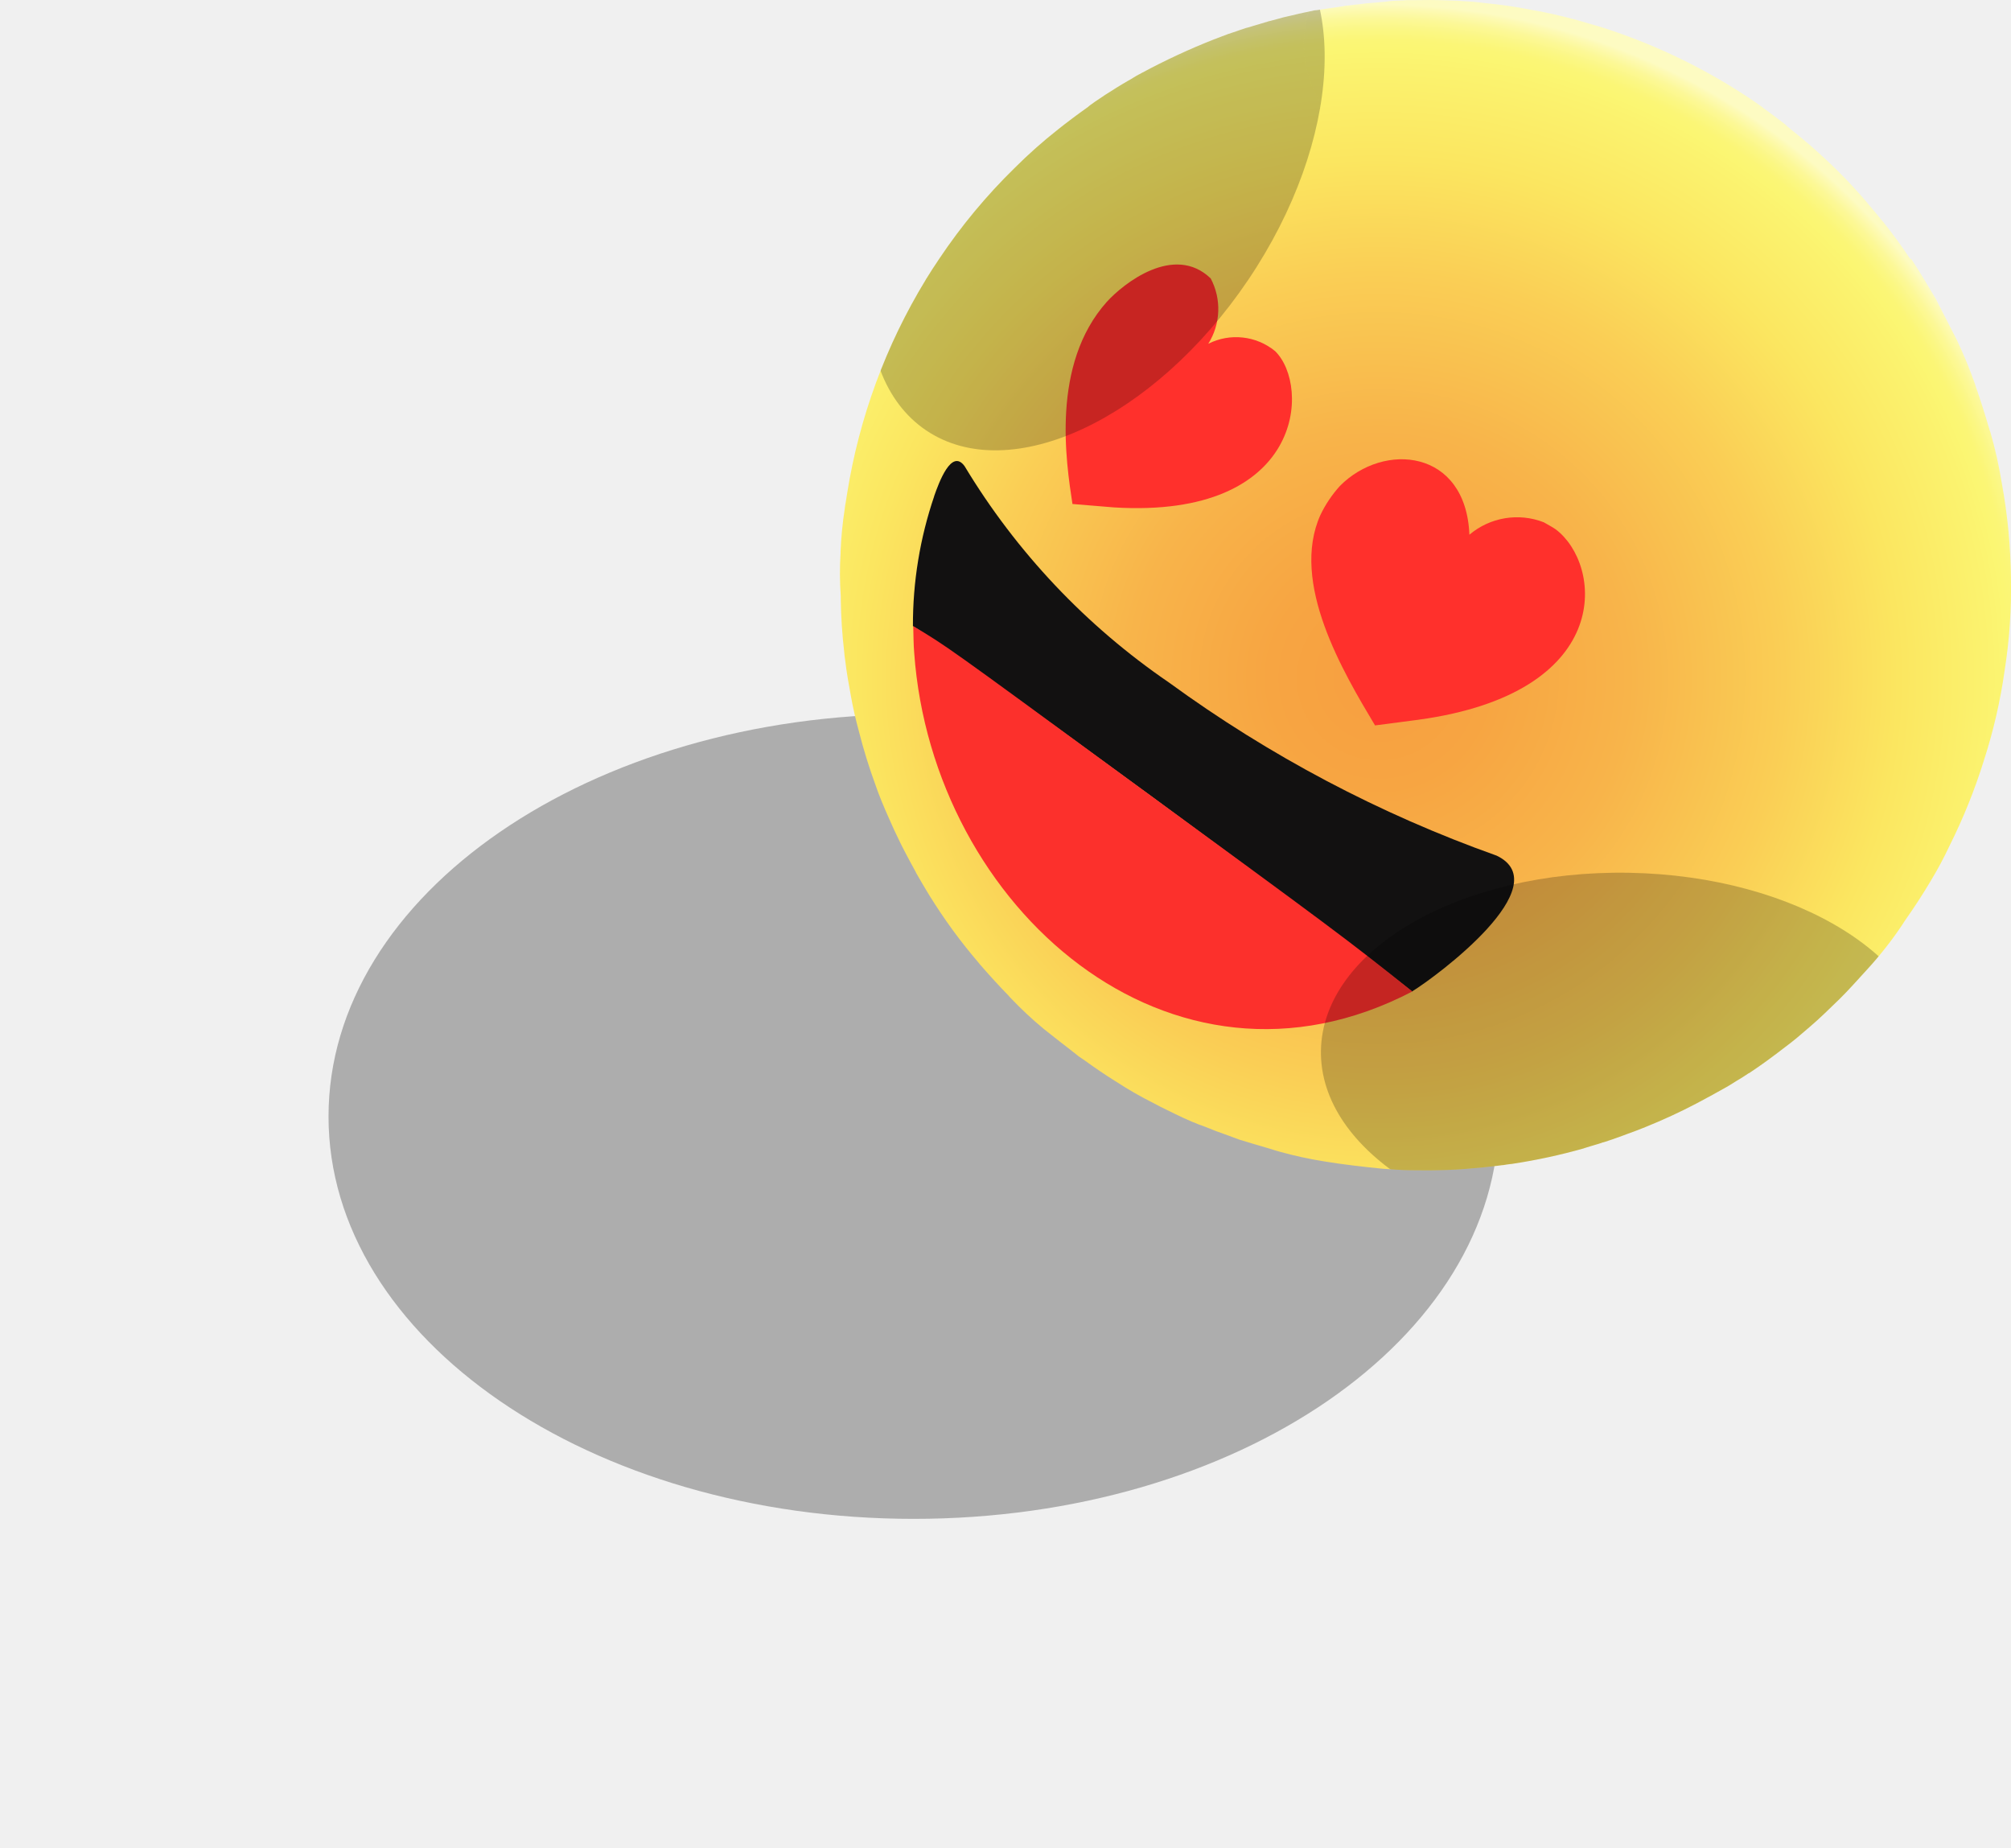
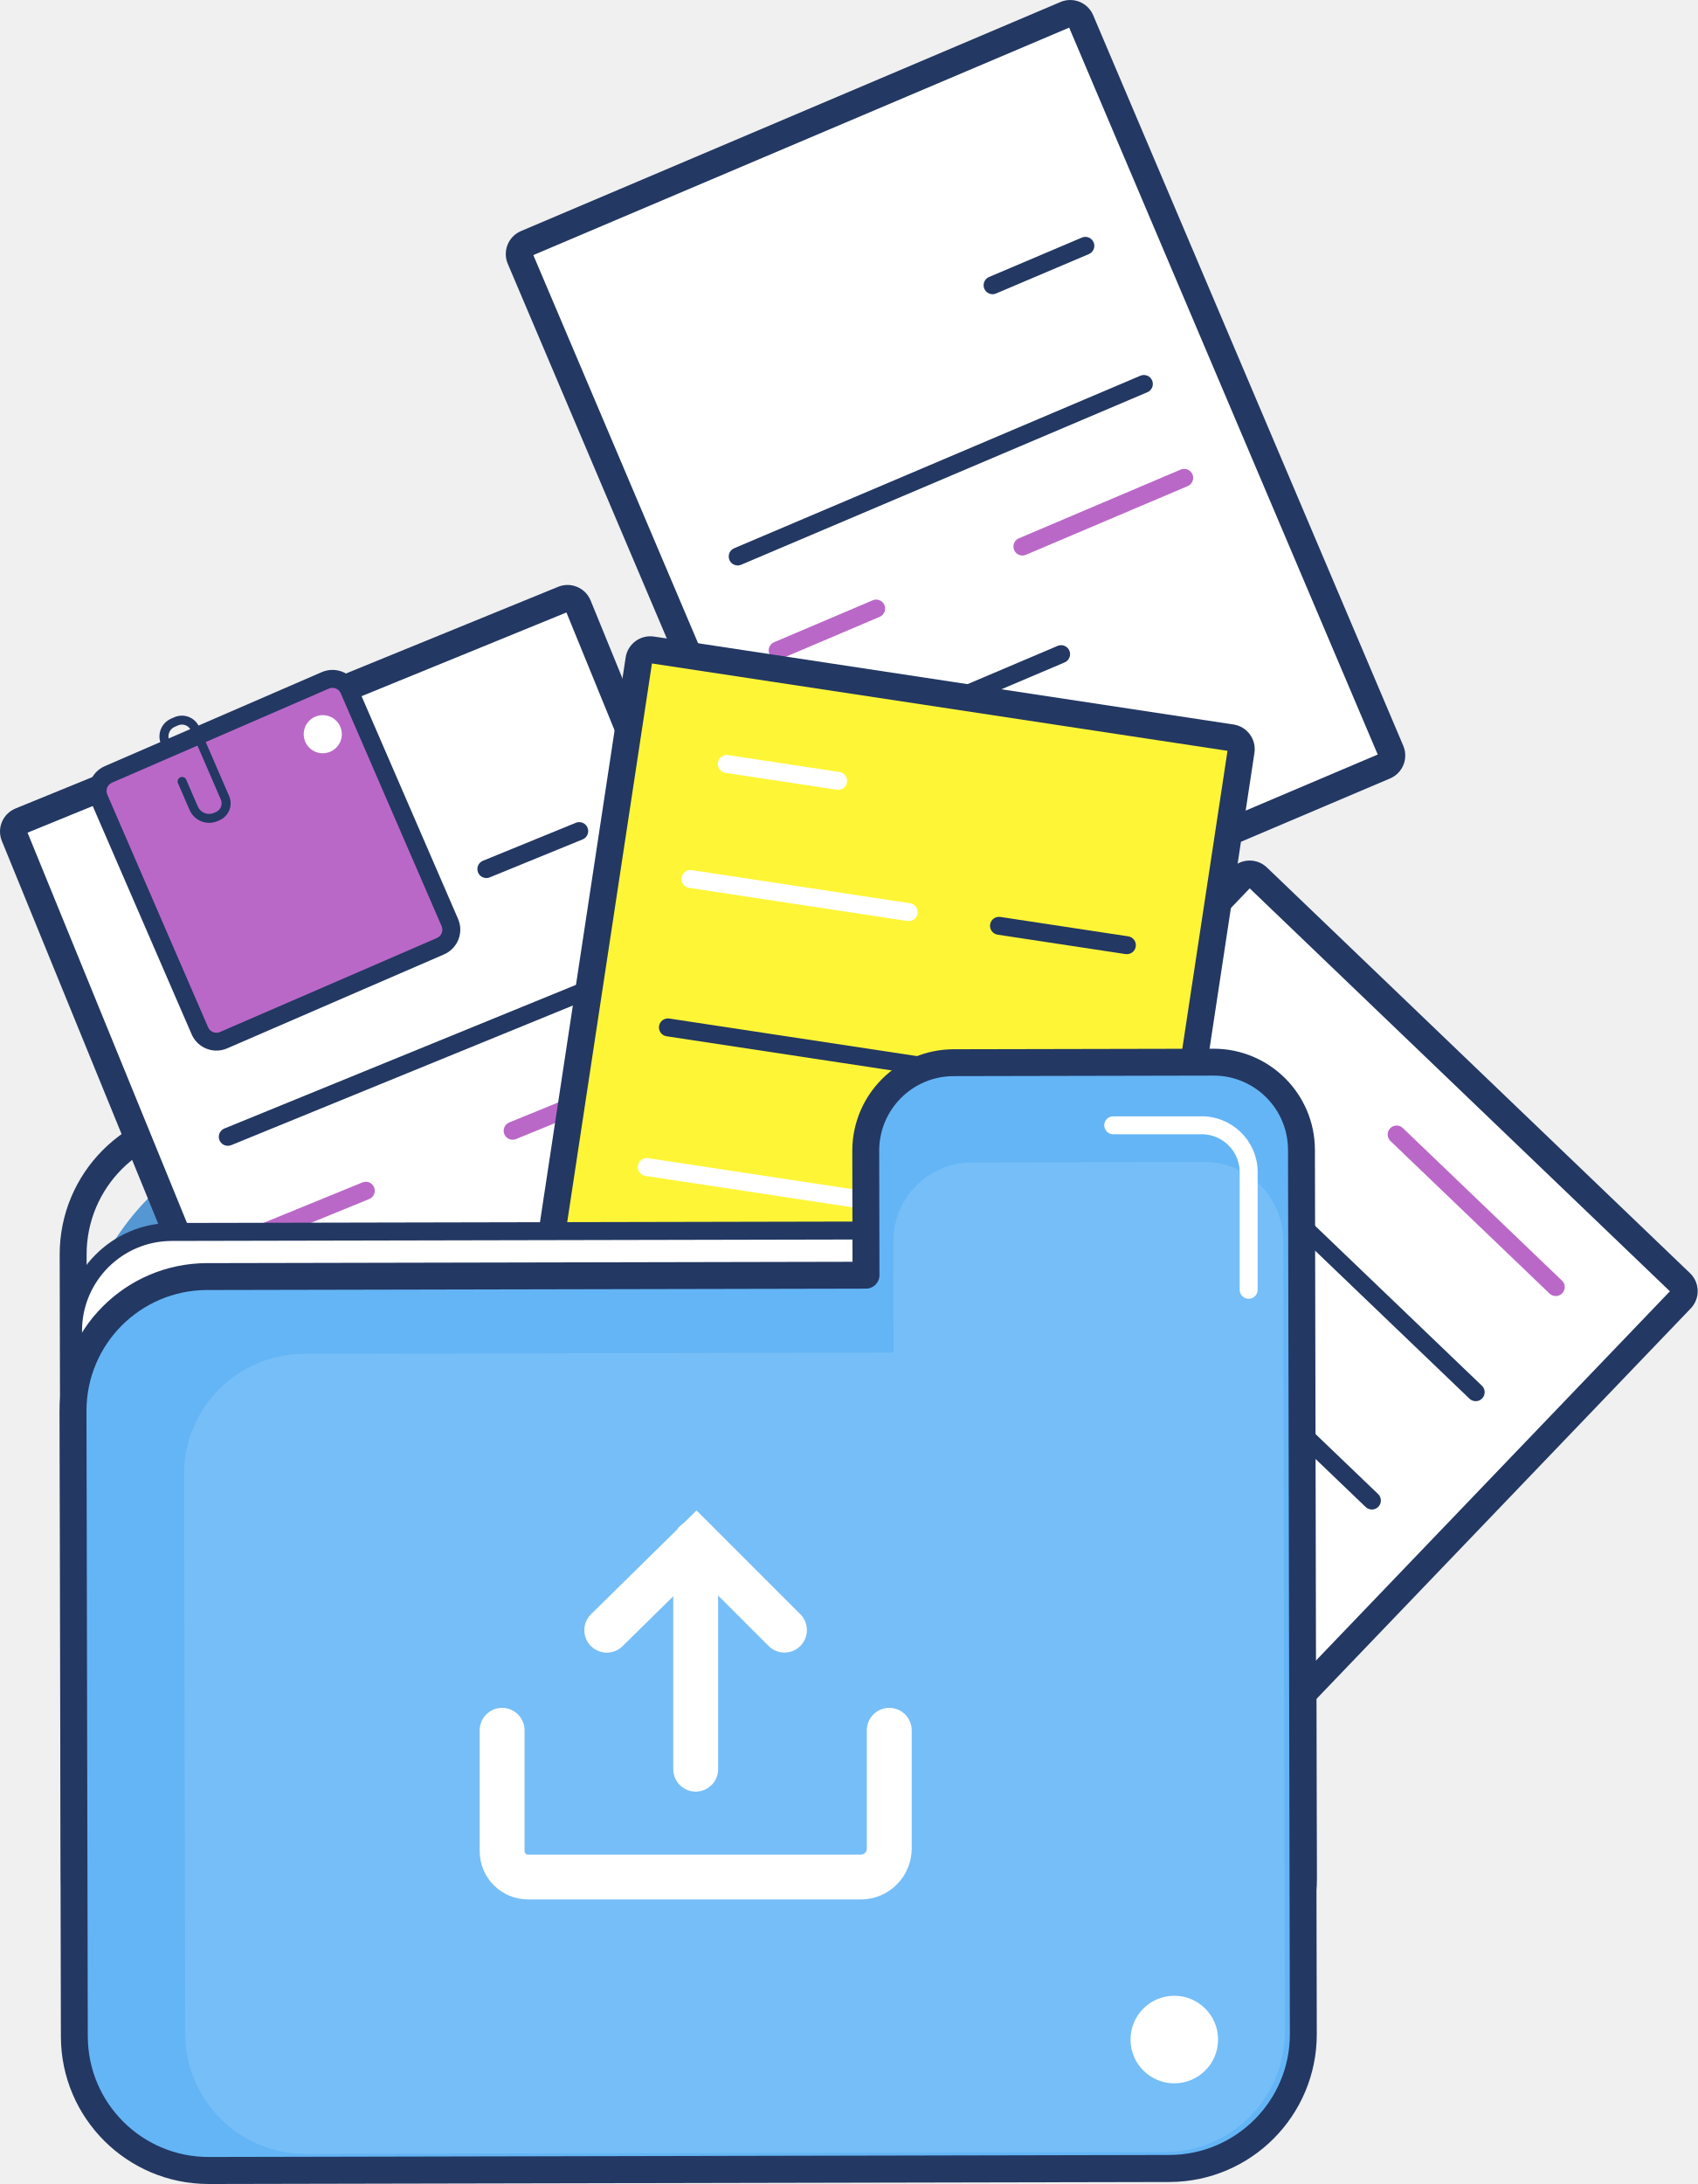
- <svg xmlns="http://www.w3.org/2000/svg" xmlns:xlink="http://www.w3.org/1999/xlink" width="82.478" height="75.758" viewBox="0 0 82.478 75.758">
-   <defs>
-     <radialGradient id="radial-gradient" cx="0.471" cy="0.58" r="0.575" gradientTransform="matrix(-0.999, -0.004, -0.004, 1, 0.933, 0.001)" gradientUnits="objectBoundingBox">
-       <stop offset="0" stop-color="#f79f40" />
-       <stop offset="0.163" stop-color="#f7a542" />
-       <stop offset="0.371" stop-color="#f8b44a" />
-       <stop offset="0.601" stop-color="#face55" />
-       <stop offset="0.771" stop-color="#fbe660" />
-       <stop offset="0.91" stop-color="#fbf36f" />
-       <stop offset="0.932" stop-color="#fbf672" />
-       <stop offset="0.947" stop-color="#fbf676" />
-       <stop offset="0.962" stop-color="#fbf783" />
-       <stop offset="0.978" stop-color="#fcf897" />
-       <stop offset="0.994" stop-color="#fdfab4" />
-       <stop offset="1" stop-color="#fdfbc2" />
-     </radialGradient>
-     <clipPath id="clip-path">
-       <path id="Trazado_116496" data-name="Trazado 116496" d="M52.65,29.84v-.06c0-.11-.03-.77-.15-1.75-.01-.09-.02-.17-.03-.26-.02-.12-.04-.25-.06-.38a23.894,23.894,0,0,0-3.15-8.77c0-.01-.01-.01-.01-.02-.17-.29-.35-.57-.54-.85h0a23.353,23.353,0,0,0-3.06-3.74,20.449,20.449,0,0,0-1.77-1.6c-.39-.32-.78-.62-1.19-.91a.265.265,0,0,1-.06-.05l-.05-.04-.21-.15c-.26-.18-.55-.37-.86-.57h0c-.01-.01-.02-.01-.03-.02-.15-.09-.3-.19-.47-.28-.07-.04-.15-.09-.22-.13s-.12-.07-.19-.11a1.092,1.092,0,0,0-.15-.08,25.413,25.413,0,0,0-2.93-1.4c-.26-.11-.47-.18-.58-.23l-.18-.07-.18-.07c-.01,0-.02-.01-.03-.01l-.04-.01-.3-.1-.04-.01c-.01,0-.03-.01-.04-.01l-.2-.07a2.759,2.759,0,0,0-.27-.08l-.23-.07c-.04-.01-.09-.03-.13-.04-.01,0-.03-.01-.04-.01s-.03-.01-.05-.01a.636.636,0,0,1-.07-.02l-.26-.07-.22-.06c-.07-.02-.14-.03-.21-.05h-.01l-.13-.03-.25-.06-.18-.04a2.049,2.049,0,0,0-.24-.05c-.01,0-.03-.01-.04-.01-.06-.01-.12-.03-.18-.04l-.11-.02-.13-.03h-.02l-.04-.01c-.02,0-.05-.01-.07-.01a1.766,1.766,0,0,1-.2-.04.6.6,0,0,0-.12-.02h0a2.068,2.068,0,0,1-.22-.04l-.19-.03c-.03-.01-.07-.01-.11-.02a.985.985,0,0,0-.17-.02,1,1,0,0,0-.16-.02l-.27-.03-.25-.03c-.03,0-.05-.01-.08-.01h-.02a1.641,1.641,0,0,0-.23-.02l-.34-.03c-.08-.01-.16-.01-.23-.02-.09-.01-.17-.01-.26-.02s-.18-.01-.27-.02A.97.97,0,0,1,29.76,7h-.37c-.48-.01-.96-.01-1.45,0-.11,0-.21,0-.31.01s-.22.01-.32.02c-.07,0-.13.01-.19.01-.16.01-.31.02-.46.04-.05,0-.11.01-.16.01-.22.02-.43.04-.64.07-.1.01-.2.02-.3.04h-.01c-.02,0-.04.01-.06.01q-.24.03-.45.06c-.11.02-.23.04-.34.05-.26.04-.47.08-.61.11-.7.14-1.38.3-2.06.5-.41.11-.77.22-1.21.38a24.021,24.021,0,0,0-5.31,2.61h0c-.17.11-.33.22-.49.33a.265.265,0,0,0-.06.05c-.28.2-.56.4-.84.61a.423.423,0,0,1-.07.05l-.02.02-.02.02c-.01.01-.02.02-.03.02s-.02.01-.03.02c-.08.06-.15.12-.23.18-.15.12-.3.24-.44.36-.08.07-.16.13-.24.2-.16.14-.32.27-.46.4l-.02.02-.02.02c-.03.03-.07.06-.1.09-.75.69-1.21,1.19-1.24,1.22-.23.25-.46.51-.69.77-.16.19-.33.38-.5.59-.01.01-.02.03-.04.04l-.03.03c-.34.42-.69.89-1.08,1.46l-.01.01-.01.01c-.01.01-.01.02-.02.02-.18.26-.36.55-.54.86-.16.26-.32.52-.46.75l-.46.88c-.15.29-.29.56-.42.82a16.758,16.758,0,0,0-.76,1.82h0v.01c-.22.6-.42,1.23-.6,1.84l-.01.02a.037.037,0,0,1-.01.03,17.968,17.968,0,0,0-.5,2.13,23.506,23.506,0,0,0-.17,7.66,22.794,22.794,0,0,0,.82,3.68,23.944,23.944,0,0,0,1.38,3.51,15.311,15.311,0,0,0,.75,1.42c.32.56.68,1.11,1.06,1.66.04.07.09.13.13.2a16,16,0,0,0,1.39,1.8c.34.37.78.88,1.14,1.24s.83.82,1.22,1.15h0c.42.37.6.53.99.83q.72.585,1.47,1.08h.01c.16.11.32.22.49.32.19.12.38.24.55.34.09.05.22.13.36.21a.573.573,0,0,1,.07.04c.15.09.33.18.52.29.04.02.09.05.13.07a22.789,22.789,0,0,0,2.12,1c.18.07.42.17.7.28l.24.09.42.15.3.1.11.03c.01,0,.01,0,.02.01l.16.05a2.759,2.759,0,0,0,.27.08l.26.08c.01,0,.02,0,.02.01a22.1,22.1,0,0,0,2.96.66l.09.01c.08.01.17.03.27.04h.03l.23.03.53.06c.24.03.56.05.79.07s.49.03.74.04h.02c.13.01.25.01.37.01.33.01.77,0,1.1.01s.79-.03,1.13-.05c.72-.06,1.68-.17,2.39-.28a18.747,18.747,0,0,0,1.84-.38c.14-.04.28-.08.43-.12.43-.12.87-.25,1.24-.36l.43-.16c.35-.12.69-.25,1.03-.38l.17-.06c.4-.15.89-.38,1.32-.59.19-.09.37-.18.55-.28a15.71,15.71,0,0,0,1.56-.88c.02-.01.03-.02.05-.03.41-.26.82-.52,1.22-.81.09-.06.18-.12.26-.17l.44-.34c.12-.09.23-.18.35-.27l.66-.52a14.289,14.289,0,0,0,1.37-1.26l.03-.03.07-.07c.35-.35.74-.77,1.2-1.29a.138.138,0,0,0,.03-.04h0a20.958,20.958,0,0,0,2.02-2.71c.01-.01.01-.02.02-.03.19-.3.38-.61.57-.95v-.01h0c.08-.14.16-.29.24-.44.11-.2.22-.41.31-.59l.09-.18c.16-.32.31-.65.47-.99.21-.47.41-.94.56-1.36h0c.26-.7.5-1.44.71-2.23.13-.48.25-.96.33-1.41.1-.48.18-.98.25-1.5.02-.12.03-.23.05-.34.08-.69.14-1.41.16-2.14v-.13C52.68,31.04,52.68,30.45,52.65,29.84Z" transform="translate(-4.654 -6.992)" />
-     </clipPath>
-     <linearGradient id="linear-gradient" x1="-0.166" y1="-323.933" x2="-1.166" y2="-323.933" gradientUnits="objectBoundingBox">
-       <stop offset="0" stop-color="#19b79c" />
-       <stop offset="0.405" stop-color="#1dbb9e" />
-       <stop offset="0.825" stop-color="#2ac8a3" />
-       <stop offset="0.997" stop-color="#31cfa6" />
-     </linearGradient>
-     <linearGradient id="linear-gradient-2" x1="-2.106" y1="-363.238" x2="-3.08" y2="-363.238" xlink:href="#linear-gradient" />
-     <clipPath id="clip-path-2">
-       <path id="Trazado_116504" data-name="Trazado 116504" d="M4.652,29.65v-.06a15.757,15.757,0,0,1,.17-1.74,2.335,2.335,0,0,1,.04-.26c.02-.12.04-.25.06-.38a24.088,24.088,0,0,1,3.22-8.75c0-.01.01-.01.01-.02.18-.29.36-.57.55-.85h0a23.39,23.39,0,0,1,3.09-3.72,20.134,20.134,0,0,1,1.78-1.58q.585-.465,1.2-.9a.265.265,0,0,0,.06-.05l.05-.04.21-.15c.26-.18.55-.37.86-.56h0c.01-.01.02-.01.03-.02.15-.09.31-.19.47-.28a2.53,2.53,0,0,0,.22-.13c.06-.04.12-.07.19-.11.05-.03.1-.05.15-.08a27.308,27.308,0,0,1,2.95-1.37c.26-.1.47-.18.58-.22l.18-.06.18-.06c.01,0,.02-.01.03-.01l.05-.02.3-.1.04-.01c.01,0,.03-.01.04-.01l.2-.06c.08-.02.19-.06.27-.08l.23-.07a.647.647,0,0,0,.13-.04c.01,0,.03-.01.04-.01s.03-.01.05-.01a.637.637,0,0,0,.07-.02l.26-.07.22-.06c.07-.02.14-.03.21-.05h.01l.13-.03c.08-.02.18-.04.25-.06l.18-.04c.08-.02.16-.03.24-.05.01,0,.03-.01.04-.01a1.163,1.163,0,0,0,.18-.04l.11-.01.13-.02h.02l.04-.01c.02,0,.05-.01.07-.01l.2-.03c.04-.01.09-.01.13-.02h0l.22-.03.19-.03a.516.516,0,0,0,.11-.02.985.985,0,0,1,.17-.02c.06-.01.11-.01.16-.02l.27-.03.25-.03c.03,0,.05-.01.08-.01h.02c.07-.01.15-.01.23-.02l.34-.03c.08-.01.16-.01.23-.02a1.569,1.569,0,0,1,.24-.03,2.437,2.437,0,0,1,.27-.01.86.86,0,0,1,.16-.01l.15-.01h.24c.49-.01.97-.01,1.45.01.11,0,.21.01.31.01s.22.01.32.02c.07,0,.13.01.19.01.16.01.31.02.46.04.05.01.11.01.16.02.22.02.43.05.64.07.1.01.2.03.3.04h.01c.02,0,.04.01.06.01.16.02.31.05.45.07l.34.06c.26.05.47.09.6.11.69.14,1.38.31,2.06.52.41.11.76.23,1.21.39a24.178,24.178,0,0,1,5.28,2.65h0c.16.11.33.22.49.34a.265.265,0,0,1,.06.05c.28.2.56.41.83.62a.424.424,0,0,0,.07.05l.02.02.02.02.03.03c.01.01.02.01.02.02.08.06.15.12.22.18.15.12.3.24.44.36.08.07.16.14.24.2.16.14.31.28.46.41l.02.02.02.02c.03.03.07.06.1.09.75.69,1.2,1.2,1.23,1.23.23.25.46.51.68.78.16.19.32.38.49.59.01.01.02.03.04.04l.02.03c.33.42.69.89,1.07,1.47l.04.01.01.01c.01.01.01.02.02.02.17.26.36.56.54.86.16.26.31.53.45.75l.45.88c.15.29.29.56.42.82a18.431,18.431,0,0,1,.75,1.83h0v.01c.21.6.41,1.23.59,1.85l.01.02a.037.037,0,0,0,.01.03,17.59,17.59,0,0,1,.48,2.14,22.71,22.71,0,0,1,.37,3.87,21.465,21.465,0,0,1-.26,3.8,21.96,21.96,0,0,1-.85,3.68,23.286,23.286,0,0,1-1.41,3.5,15.244,15.244,0,0,1-.76,1.42c-.33.56-.69,1.11-1.07,1.65-.04.07-.09.13-.13.2a15.2,15.2,0,0,1-1.41,1.79c-.34.37-.79.88-1.15,1.23s-.84.82-1.22,1.14h0c-.43.37-.6.52-1,.82-.49.38-.98.74-1.48,1.07H41.9c-.16.11-.32.21-.49.31-.19.12-.38.24-.55.33-.09.05-.22.12-.36.2a.574.574,0,0,0-.07.04c-.15.08-.33.18-.52.28-.04.02-.09.05-.13.07a23.108,23.108,0,0,1-2.12.98c-.18.07-.42.17-.71.27l-.24.09-.42.15-.3.1-.11.03c-.01,0-.01,0-.02.01l-.16.05c-.08.02-.19.06-.27.08l-.26.08c-.01,0-.02,0-.02.01a23.962,23.962,0,0,1-2.96.64l-.09.01c-.08.01-.17.02-.27.04H31.8l-.23.03-.53.06c-.24.02-.56.05-.79.07s-.49.03-.74.04h-.02c-.13,0-.25.01-.37.01-.33.01-.77,0-1.1,0s-.79-.04-1.13-.06c-.72-.07-1.68-.18-2.39-.3a16.281,16.281,0,0,1-1.84-.4c-.14-.04-.28-.08-.43-.13-.43-.12-.87-.26-1.24-.37l-.43-.16c-.35-.12-.69-.25-1.03-.39l-.17-.06c-.4-.15-.88-.38-1.32-.6-.19-.09-.37-.18-.55-.28a15.612,15.612,0,0,1-1.55-.89.219.219,0,0,0-.05-.03c-.41-.26-.81-.53-1.21-.82-.09-.06-.17-.12-.25-.17L14,49.97c-.12-.09-.23-.18-.35-.27l-.66-.52a15.233,15.233,0,0,1-1.36-1.27l-.03-.03-.06-.07c-.34-.35-.74-.78-1.19-1.3a.138.138,0,0,1-.03-.04h0a21.889,21.889,0,0,1-2-2.73c-.01-.01-.01-.02-.02-.03-.18-.3-.37-.61-.56-.95v-.01h0c-.08-.14-.16-.29-.24-.44-.11-.21-.22-.41-.31-.59l-.09-.18c-.16-.32-.31-.65-.46-.99-.21-.47-.41-.95-.55-1.36h0a22.441,22.441,0,0,1-.69-2.23c-.13-.48-.24-.96-.32-1.41-.09-.49-.18-.98-.24-1.5-.02-.12-.03-.23-.04-.34a21.166,21.166,0,0,1-.14-2.14v-.13A13.347,13.347,0,0,1,4.652,29.65Z" transform="translate(-4.627 -6.983)" fill="url(#radial-gradient)" />
-     </clipPath>
-   </defs>
-   <g id="Grupo_157926" data-name="Grupo 157926" transform="translate(13.474)">
-     <ellipse id="Elipse_4737" data-name="Elipse 4737" cx="24" cy="16.5" rx="24" ry="16.5" transform="translate(0 29.284)" fill="#0b0b0b" opacity="0.292" style="mix-blend-mode: multiply;isolation: isolate" />
-     <path id="Trazado_116493" data-name="Trazado 116493" d="M4.652,29.65v-.06a15.757,15.757,0,0,1,.17-1.74,2.335,2.335,0,0,1,.04-.26c.02-.12.04-.25.06-.38a24.088,24.088,0,0,1,3.22-8.75c0-.01.01-.01.01-.02.18-.29.36-.57.55-.85h0a23.39,23.39,0,0,1,3.09-3.72,20.134,20.134,0,0,1,1.78-1.58q.585-.465,1.2-.9a.265.265,0,0,0,.06-.05l.05-.04.21-.15c.26-.18.55-.37.86-.56h0c.01-.01.02-.01.03-.02.15-.09.31-.19.47-.28a2.53,2.53,0,0,0,.22-.13c.06-.04.12-.07.19-.11.05-.03.1-.05.15-.08a27.308,27.308,0,0,1,2.95-1.37c.26-.1.47-.18.58-.22l.18-.06.18-.06c.01,0,.02-.01.03-.01l.05-.02.3-.1.04-.01c.01,0,.03-.01.04-.01l.2-.06c.08-.02.19-.06.27-.08l.23-.07a.647.647,0,0,0,.13-.04c.01,0,.03-.01.04-.01s.03-.01.05-.01a.637.637,0,0,0,.07-.02l.26-.07.22-.06c.07-.02.14-.03.21-.05h.01l.13-.03c.08-.02.18-.04.25-.06l.18-.04c.08-.02.16-.03.24-.05.01,0,.03-.01.04-.01a1.163,1.163,0,0,0,.18-.04l.11-.01.13-.02h.02l.04-.01c.02,0,.05-.01.07-.01l.2-.03c.04-.01.09-.01.13-.02h0l.22-.03.19-.03a.516.516,0,0,0,.11-.02.985.985,0,0,1,.17-.02c.06-.01.11-.01.16-.02l.27-.03.25-.03c.03,0,.05-.01.08-.01h.02c.07-.01.15-.01.23-.02l.34-.03c.08-.01.16-.01.23-.02a1.569,1.569,0,0,1,.24-.03,2.437,2.437,0,0,1,.27-.01.86.86,0,0,1,.16-.01l.15-.01h.24c.49-.01.97-.01,1.45.01.11,0,.21.01.31.01s.22.01.32.02c.07,0,.13.01.19.01.16.01.31.02.46.04.05.01.11.01.16.02.22.02.43.05.64.07.1.01.2.03.3.04h.01c.02,0,.04.01.06.01.16.02.31.05.45.07l.34.06c.26.05.47.09.6.11.69.14,1.38.31,2.06.52.41.11.76.23,1.21.39a24.178,24.178,0,0,1,5.28,2.65h0c.16.11.33.22.49.34a.265.265,0,0,1,.06.05c.28.2.56.41.83.62a.424.424,0,0,0,.07.05l.02.02.02.02.03.03c.01.01.02.01.02.02.08.06.15.12.22.18.15.12.3.24.44.36.08.07.16.14.24.2.16.14.31.28.46.41l.02.02.02.02c.03.03.07.06.1.09.75.69,1.2,1.2,1.23,1.23.23.25.46.51.68.78.16.19.32.38.49.59.01.01.02.03.04.04l.02.03c.33.42.69.89,1.07,1.47l.04.01.01.01c.01.01.01.02.02.02.17.26.36.56.54.86.16.26.31.53.45.75l.45.88c.15.29.29.56.42.82a18.431,18.431,0,0,1,.75,1.83h0v.01c.21.6.41,1.23.59,1.85l.01.02a.037.037,0,0,0,.01.03,17.59,17.59,0,0,1,.48,2.14,22.71,22.71,0,0,1,.37,3.87,21.465,21.465,0,0,1-.26,3.8,21.96,21.96,0,0,1-.85,3.68,23.286,23.286,0,0,1-1.41,3.5,15.244,15.244,0,0,1-.76,1.42c-.33.56-.69,1.11-1.07,1.65-.04.07-.09.13-.13.2a15.2,15.2,0,0,1-1.41,1.79c-.34.37-.79.88-1.15,1.23s-.84.82-1.22,1.14h0c-.43.37-.6.52-1,.82-.49.38-.98.74-1.48,1.07H41.9c-.16.11-.32.21-.49.31-.19.12-.38.24-.55.33-.09.05-.22.12-.36.2a.574.574,0,0,0-.07.04c-.15.08-.33.18-.52.28-.04.02-.09.05-.13.07a23.108,23.108,0,0,1-2.12.98c-.18.07-.42.17-.71.27l-.24.09-.42.15-.3.1-.11.03c-.01,0-.01,0-.02.01l-.16.05c-.08.02-.19.06-.27.08l-.26.08c-.01,0-.02,0-.02.01a23.962,23.962,0,0,1-2.96.64l-.09.01c-.08.01-.17.02-.27.04H31.8l-.23.03-.53.06c-.24.02-.56.05-.79.07s-.49.03-.74.04h-.02c-.13,0-.25.01-.37.01-.33.01-.77,0-1.1,0s-.79-.04-1.13-.06c-.72-.07-1.68-.18-2.39-.3a16.281,16.281,0,0,1-1.84-.4c-.14-.04-.28-.08-.43-.13-.43-.12-.87-.26-1.24-.37l-.43-.16c-.35-.12-.69-.25-1.03-.39l-.17-.06c-.4-.15-.88-.38-1.32-.6-.19-.09-.37-.18-.55-.28a15.612,15.612,0,0,1-1.55-.89.219.219,0,0,0-.05-.03c-.41-.26-.81-.53-1.21-.82-.09-.06-.17-.12-.25-.17L14,49.97c-.12-.09-.23-.18-.35-.27l-.66-.52a15.233,15.233,0,0,1-1.36-1.27l-.03-.03-.06-.07c-.34-.35-.74-.78-1.19-1.3a.138.138,0,0,1-.03-.04h0a21.889,21.889,0,0,1-2-2.73c-.01-.01-.01-.02-.02-.03-.18-.3-.37-.61-.56-.95v-.01h0c-.08-.14-.16-.29-.24-.44-.11-.21-.22-.41-.31-.59l-.09-.18c-.16-.32-.31-.65-.46-.99-.21-.47-.41-.95-.55-1.36h0a22.441,22.441,0,0,1-.69-2.23c-.13-.48-.24-.96-.32-1.41-.09-.49-.18-.98-.24-1.5-.02-.12-.03-.23-.04-.34a21.166,21.166,0,0,1-.14-2.14v-.13A13.347,13.347,0,0,1,4.652,29.65Z" transform="translate(16.349 -6.983)" fill="url(#radial-gradient)" />
-     <g id="Grupo_86225" data-name="Grupo 86225" transform="translate(20.955 0.009)" clip-path="url(#clip-path)">
-       <path id="Trazado_116494" data-name="Trazado 116494" d="M50.67,21.64a4.37,4.37,0,0,1,.18-.46C50.8,21.33,50.74,21.48,50.67,21.64Z" transform="translate(-48.844 -6.992)" fill="url(#linear-gradient)" />
-       <path id="Trazado_116495" data-name="Trazado 116495" d="M4.7,34.92c.03-.14.05-.28.08-.41C4.75,34.65,4.73,34.79,4.7,34.92Z" transform="translate(43.196 -6.992)" fill="url(#linear-gradient-2)" />
-     </g>
-     <path id="Trazado_116497" data-name="Trazado 116497" d="M25.873,27.33A16.375,16.375,0,0,0,25,32.66c2.26,1.39,16.97,12.2,20.47,14.98,1.03-.63,6.02-4.35,3.47-5.57a52.925,52.925,0,0,1-13.44-7.1,28.664,28.664,0,0,1-8.38-8.87c-.54-.75-1.06.69-1.25,1.23" transform="translate(-1.032 -6.983)" fill="#121111" />
-     <path id="Trazado_116499" data-name="Trazado 116499" d="M29.22,33.76c.75,10.43,10.52,19.05,20.43,13.88-2.65-2.12-3.33-2.62-11.66-8.71-7.45-5.46-7.45-5.46-8.81-6.27.01.33.01.77.04,1.1" transform="translate(-5.199 -6.983)" fill="#fc302c" />
-     <g id="Grupo_86231" data-name="Grupo 86231" transform="translate(40.307 18.833)">
-       <path id="Trazado_116501" data-name="Trazado 116501" d="M22.473,28.1c-1.25,2.78.93,6.44,2.24,8.63.65-.09,1.52-.19,2.17-.29,7.67-1.22,7.14-6.32,5.24-7.75-.14-.1-.34-.2-.49-.29a3.024,3.024,0,0,0-3.05.51c-.14-3.51-3.51-3.82-5.31-2a4.969,4.969,0,0,0-.8,1.19" transform="translate(-22.099 -25.816)" fill="#ff302c" />
-     </g>
-     <g id="Grupo_86232" data-name="Grupo 86232" transform="translate(30.232 10.846)">
-       <path id="Trazado_116503" data-name="Trazado 116503" d="M35.806,19.36c-2.3,2.57-1.67,6.58-1.41,8.29.51.04,1.19.1,1.7.14,7.78.48,8.08-4.98,6.61-6.41a2.529,2.529,0,0,0-2.74-.3,2.679,2.679,0,0,0,.1-2.68c-1.5-1.44-3.58.21-4.26.96" transform="translate(-34.117 -17.829)" fill="#ff302c" />
-     </g>
-     <g id="Enmascarar_grupo_59" data-name="Enmascarar grupo 59" transform="translate(20.976 0)" clip-path="url(#clip-path-2)">
-       <g id="Grupo_86233" data-name="Grupo 86233" transform="translate(-2.683 -7.272)" opacity="0.561" style="mix-blend-mode: multiply;isolation: isolate">
-         <g id="Grupo_86230" data-name="Grupo 86230" transform="translate(0)">
-           <ellipse id="Elipse_4734" data-name="Elipse 4734" cx="12.5" cy="7.5" rx="12.5" ry="7.5" transform="translate(21.707 1.557)" fill="#fff" opacity="0.743" />
-           <ellipse id="Elipse_4735" data-name="Elipse 4735" cx="12.5" cy="7.5" rx="12.5" ry="7.5" transform="translate(26.415 8.388) rotate(124)" opacity="0.387" />
-           <ellipse id="Elipse_4736" data-name="Elipse 4736" cx="12.5" cy="7.5" rx="12.5" ry="7.5" transform="matrix(-1, -0.017, 0.017, -1, 47.282, 58.274)" opacity="0.387" />
+ <svg xmlns="http://www.w3.org/2000/svg" width="96.968" height="124.727" viewBox="0 0 96.968 124.727">
+   <g id="Grupo_187000" data-name="Grupo 187000" transform="translate(-1131.228 -189.34)">
+     <g id="Grupo_186495" data-name="Grupo 186495" transform="translate(11972 12117.029)">
+       <g id="Grupo_186304" data-name="Grupo 186304" transform="translate(-10837.363 -11864.603)">
+         <g id="Grupo_186301" data-name="Grupo 186301">
+           <g id="Grupo_186299" data-name="Grupo 186299" transform="translate(0.752 0.753)">
+             <rect id="Rectángulo_45067" data-name="Rectángulo 45067" width="70.198" height="51.053" rx="14.943" transform="translate(0 0.147) rotate(-0.12)" fill="#64b5f6" />
+           </g>
+           <g id="Grupo_186300" data-name="Grupo 186300">
+             <path id="Trazado_245061" data-name="Trazado 245061" d="M170.252,363.212a8.437,8.437,0,0,1-8.427-8.409l-.074-35.737a8.437,8.437,0,0,1,8.409-8.445l54.882-.115h.017a8.436,8.436,0,0,1,8.427,8.409l.075,35.738a8.449,8.449,0,0,1-8.409,8.444h0l-54.882.115Zm54.9-.884h0Zm-.092-50.285h-.014l-54.882.115a6.9,6.9,0,0,0-6.875,6.9l.074,35.737a6.9,6.9,0,0,0,6.889,6.875h.015l54.882-.115a6.912,6.912,0,0,0,6.875-6.9l-.075-35.737A6.9,6.9,0,0,0,225.059,312.043Z" transform="translate(-161.751 -310.506)" fill="#233863" />
+           </g>
+         </g>
+         <g id="Grupo_186303" data-name="Grupo 186303" transform="translate(0.752 0.753)" opacity="0.24">
+           <g id="Grupo_186302" data-name="Grupo 186302" transform="translate(0 0)">
+             <rect id="Rectángulo_45068" data-name="Rectángulo 45068" width="70.198" height="51.053" rx="14.943" transform="translate(0 0.147) rotate(-0.12)" fill="#233863" />
+           </g>
+         </g>
+       </g>
+       <g id="Grupo_186314" data-name="Grupo 186314" transform="translate(-10840.772 -11927.689)">
+         <g id="Grupo_186306" data-name="Grupo 186306" transform="translate(38.586 49.15)">
+           <g id="Grupo_186305" data-name="Grupo 186305">
+             <rect id="Rectángulo_45069" data-name="Rectángulo 45069" width="34.789" height="46.637" rx="1.277" transform="translate(32.773 0.497) rotate(43.793)" fill="#fff" />
+             <path id="Trazado_245062" data-name="Trazado 245062" d="M255.979,342.048a1.413,1.413,0,0,1-.984-.4h0l-24.167-23.169a1.424,1.424,0,0,1-.042-2.013l31.369-32.72a1.425,1.425,0,0,1,2.013-.042l24.167,23.169a1.425,1.425,0,0,1,.042,2.013L257.007,341.61a1.414,1.414,0,0,1-1,.438Zm.08-1.506h0Zm-24.085-23.09,24,23.012,31.212-32.555-24-23.012Z" transform="translate(-230.389 -283.313)" fill="#233863" />
+           </g>
+           <path id="Trazado_245063" data-name="Trazado 245063" d="M319.35,322.559a.513.513,0,0,1-.355-.142l-9.1-8.723a.513.513,0,0,1,.71-.74l9.1,8.723a.513.513,0,0,1-.355.883Z" transform="translate(-269.073 -297.693)" fill="#ba68c8" />
+           <path id="Trazado_245064" data-name="Trazado 245064" d="M301.772,325.977a.513.513,0,0,1-.355-.142l-18.2-17.446a.513.513,0,0,1,.71-.74l18.2,17.446a.513.513,0,0,1-.355.883Z" transform="translate(-256.068 -295.107)" fill="#233863" />
+           <path id="Trazado_245065" data-name="Trazado 245065" d="M290.2,338.049a.513.513,0,0,1-.355-.142l-18.2-17.446a.513.513,0,0,1,.71-.74l18.2,17.446a.513.513,0,0,1-.355.883Z" transform="translate(-250.425 -300.992)" fill="#233863" />
+           <path id="Trazado_245066" data-name="Trazado 245066" d="M279.3,349.411a.51.51,0,0,1-.355-.143l-18.2-17.446a.513.513,0,1,1,.71-.74l18.2,17.446a.512.512,0,0,1-.355.882Z" transform="translate(-245.114 -306.531)" fill="#233863" />
+           <path id="Trazado_245067" data-name="Trazado 245067" d="M267.73,361.484a.511.511,0,0,1-.355-.143l-18.2-17.446a.513.513,0,0,1,.71-.74l18.2,17.446a.513.513,0,0,1-.355.883Z" transform="translate(-239.472 -312.417)" fill="#233863" />
+         </g>
+         <g id="Grupo_186309" data-name="Grupo 186309" transform="translate(0 33.406)">
+           <g id="Grupo_186307" data-name="Grupo 186307">
+             <rect id="Rectángulo_45070" data-name="Rectángulo 45070" width="34.789" height="46.637" rx="1.277" transform="translate(0.571 13.726) rotate(-22.221)" fill="#fff" />
+             <path id="Trazado_245068" data-name="Trazado 245068" d="M173.666,310.063a1.427,1.427,0,0,1-1.318-.886l-17.142-41.962a1.422,1.422,0,0,1,.779-1.856L186.978,252.7a1.425,1.425,0,0,1,1.856.779l17.142,41.962a1.426,1.426,0,0,1-.779,1.856h0L174.2,309.956A1.415,1.415,0,0,1,173.666,310.063Zm-16.993-43.323,17.056,41.75,30.782-12.575-17.057-41.75Zm48.234,29.844h0Zm-.291-.711h0Z" transform="translate(-155.099 -252.593)" fill="#233863" />
+           </g>
+           <path id="Trazado_245069" data-name="Trazado 245069" d="M208.815,282.208a.513.513,0,0,1-.194-.987l5.329-2.178a.513.513,0,0,1,.387.949l-5.329,2.178A.516.516,0,0,1,208.815,282.208Z" transform="translate(-181.036 -265.469)" fill="#233863" />
+           <path id="Trazado_245070" data-name="Trazado 245070" d="M180,305.047a.513.513,0,0,1-.194-.987l23.336-9.533a.512.512,0,1,1,.387.949L180.2,305.009A.516.516,0,0,1,180,305.047Z" transform="translate(-166.99 -273.017)" fill="#233863" />
+           <path id="Trazado_245071" data-name="Trazado 245071" d="M211.743,309.836a.513.513,0,0,1-.194-.987l9.276-3.789a.512.512,0,1,1,.387.949l-9.276,3.789A.507.507,0,0,1,211.743,309.836Z" transform="translate(-182.463 -278.152)" fill="#ba68c8" />
+           <path id="Trazado_245072" data-name="Trazado 245072" d="M184.306,322.443a.513.513,0,0,1-.194-.987l5.678-2.32a.512.512,0,1,1,.387.949l-5.678,2.32A.5.5,0,0,1,184.306,322.443Z" transform="translate(-169.088 -285.014)" fill="#ba68c8" />
+           <path id="Trazado_245073" data-name="Trazado 245073" d="M187.88,331.346a.513.513,0,0,1-.194-.987l14.374-5.872a.513.513,0,0,1,.387.949l-14.374,5.872A.5.5,0,0,1,187.88,331.346Z" transform="translate(-170.83 -287.623)" fill="#233863" />
+           <g id="Grupo_186308" data-name="Grupo 186308" transform="translate(5.06 4.852)">
+             <rect id="Rectángulo_45071" data-name="Rectángulo 45071" width="15.56" height="16.543" rx="2.004" transform="matrix(0.918, -0.398, 0.398, 0.918, 0.19, 6.375)" fill="#ba68c8" />
+             <path id="Trazado_245074" data-name="Trazado 245074" d="M172.274,283.8a1.544,1.544,0,0,1-1.413-.928L165.1,269.58a1.54,1.54,0,0,1,.8-2.025l12.393-5.369a1.541,1.541,0,0,1,2.025.8l5.76,13.295a1.54,1.54,0,0,1-.8,2.024h0l-12.393,5.369A1.535,1.535,0,0,1,172.274,283.8Zm6.631-20.718a.514.514,0,0,0-.2.042L166.309,268.5a.515.515,0,0,0-.268.677l5.76,13.294a.515.515,0,0,0,.676.268l12.393-5.369a.515.515,0,0,0,.268-.677l-5.76-13.294A.515.515,0,0,0,178.905,263.085Zm6.169,14.751h0Z" transform="translate(-164.973 -262.059)" fill="#233863" />
+           </g>
+           <path id="Trazado_245075" data-name="Trazado 245075" d="M175.708,273.276a1.215,1.215,0,0,1-1.113-.731l-.675-1.559a.257.257,0,0,1,.47-.2l.675,1.559a.7.7,0,0,0,.919.364l.114-.049a.542.542,0,0,0,.281-.711L174.671,268a.56.56,0,0,0-.734-.291l-.194.085a.594.594,0,0,0-.309.781l.042.1a.256.256,0,0,1-.469.206l-.043-.1a1.107,1.107,0,0,1,.575-1.455l.194-.085a1.075,1.075,0,0,1,1.408.557l1.71,3.946a1.056,1.056,0,0,1-.548,1.385l-.114.049A1.2,1.2,0,0,1,175.708,273.276Z" transform="translate(-163.764 -259.69)" fill="#233863" />
+           <path id="Trazado_245076" data-name="Trazado 245076" d="M190.816,267.429a1.088,1.088,0,1,1-1.54-.015A1.089,1.089,0,0,1,190.816,267.429Z" transform="translate(-171.602 -259.666)" fill="#fff" />
+         </g>
+         <g id="Grupo_186311" data-name="Grupo 186311" transform="translate(28.89)">
+           <g id="Grupo_186310" data-name="Grupo 186310">
+             <rect id="Rectángulo_45072" data-name="Rectángulo 45072" width="34.789" height="46.637" rx="1.277" transform="translate(0.565 14.16) rotate(-23.003)" fill="#fff" />
+             <path id="Trazado_245077" data-name="Trazado 245077" d="M230.607,245.064a1.426,1.426,0,0,1-1.31-.868l-17.713-41.724a1.425,1.425,0,0,1,.754-1.866l30.818-13.083a1.423,1.423,0,0,1,1.866.755L262.735,230a1.422,1.422,0,0,1-.754,1.866L231.164,244.95A1.423,1.423,0,0,1,230.607,245.064Zm-17.563-43.087,17.624,41.514L261.275,230.5l-17.624-41.513Z" transform="translate(-211.471 -187.409)" fill="#233863" />
+           </g>
+           <path id="Trazado_245078" data-name="Trazado 245078" d="M265.237,217.08a.513.513,0,0,1-.2-.985l5.3-2.25a.512.512,0,0,1,.4.943l-5.3,2.25A.511.511,0,0,1,265.237,217.08Z" transform="translate(-237.432 -200.277)" fill="#233863" />
+           <path id="Trazado_245079" data-name="Trazado 245079" d="M236.834,240.075a.512.512,0,0,1-.2-.984l23.2-9.852a.512.512,0,1,1,.4.943l-23.2,9.851A.512.512,0,0,1,236.834,240.075Z" transform="translate(-223.586 -207.782)" fill="#233863" />
+           <path id="Trazado_245080" data-name="Trazado 245080" d="M268.562,244.614a.513.513,0,0,1-.2-.985l9.223-3.916a.513.513,0,1,1,.4.944l-9.224,3.916A.507.507,0,0,1,268.562,244.614Z" transform="translate(-239.053 -212.888)" fill="#ba68c8" />
+           <path id="Trazado_245081" data-name="Trazado 245081" d="M241.281,257.64a.513.513,0,0,1-.2-.985l5.646-2.4a.513.513,0,0,1,.4.944l-5.646,2.4A.511.511,0,0,1,241.281,257.64Z" transform="translate(-225.753 -219.979)" fill="#ba68c8" />
+           <path id="Trazado_245082" data-name="Trazado 245082" d="M245.022,266.381a.513.513,0,0,1-.2-.984l14.293-6.068a.513.513,0,0,1,.4.944l-14.293,6.068A.509.509,0,0,1,245.022,266.381Z" transform="translate(-227.577 -222.45)" fill="#233863" />
+         </g>
+         <g id="Grupo_186313" data-name="Grupo 186313" transform="translate(28.92 36.341)">
+           <g id="Grupo_186312" data-name="Grupo 186312">
+             <rect id="Rectángulo_45073" data-name="Rectángulo 45073" width="34.789" height="46.637" rx="1.277" transform="matrix(0.989, 0.15, -0.15, 0.989, 8.363, 0.678)" fill="#fef536" />
+             <path id="Trazado_245083" data-name="Trazado 245083" d="M246.057,311a1.471,1.471,0,0,1-.216-.016h0l-33.1-5.022a1.423,1.423,0,0,1-1.194-1.622l6.8-44.814a1.424,1.424,0,0,1,1.621-1.194l33.1,5.022a1.425,1.425,0,0,1,1.194,1.621l-6.8,44.815a1.424,1.424,0,0,1-1.4,1.21Zm-32.973-6.541,32.875,4.988,6.765-44.59-32.875-4.988Z" transform="translate(-211.53 -258.319)" fill="#233863" />
+           </g>
+           <path id="Trazado_245084" data-name="Trazado 245084" d="M241.969,273.531a.493.493,0,0,1-.077-.006l-6.354-.964a.512.512,0,1,1,.154-1.013l6.354.964a.512.512,0,0,1-.076,1.019Z" transform="translate(-223.021 -264.765)" fill="#fff" />
+           <path id="Trazado_245085" data-name="Trazado 245085" d="M273.259,291.711a.579.579,0,0,1-.078-.006l-7.3-1.108a.512.512,0,1,1,.154-1.013l7.3,1.107a.512.512,0,0,1-.076,1.019Z" transform="translate(-237.816 -273.559)" fill="#233863" />
+           <path id="Trazado_245086" data-name="Trazado 245086" d="M244.029,287.277a.5.5,0,0,1-.077-.006l-12.462-1.891a.512.512,0,0,1,.154-1.013l12.462,1.891a.512.512,0,0,1-.077,1.019Z" transform="translate(-221.048 -271.015)" fill="#fff" />
+           <path id="Trazado_245087" data-name="Trazado 245087" d="M243.257,304.076a.5.5,0,0,1-.077-.006l-14.2-2.154a.512.512,0,0,1,.154-1.013l14.2,2.154a.513.513,0,0,1-.076,1.019Z" transform="translate(-219.825 -279.076)" fill="#233863" />
+           <path id="Trazado_245088" data-name="Trazado 245088" d="M251.621,321.265a.5.5,0,0,1-.077-.006l-24.924-3.781a.512.512,0,1,1,.154-1.013l24.924,3.781a.512.512,0,0,1-.077,1.019Z" transform="translate(-218.674 -286.663)" fill="#fff" />
+           <path id="Trazado_245089" data-name="Trazado 245089" d="M238.2,336.146a.505.505,0,0,1-.077-.006l-14.016-2.126a.512.512,0,1,1,.154-1.013l14.016,2.126a.513.513,0,0,1-.077,1.019Z" transform="translate(-217.451 -294.724)" fill="#fff" />
+         </g>
+       </g>
+       <g id="Grupo_186330" data-name="Grupo 186330" transform="translate(-10837.369 -11867.799)">
+         <g id="Grupo_186317" data-name="Grupo 186317" transform="translate(0.257 9.83)">
+           <g id="Grupo_186315" data-name="Grupo 186315" transform="translate(0.512 0.512)">
+             <path id="Trazado_245090" data-name="Trazado 245090" d="M227.905,375.5l-58.937.124a5.648,5.648,0,0,1-5.643-5.619l-.084-39.791a5.648,5.648,0,0,1,5.619-5.643l58.936-.124a5.648,5.648,0,0,1,5.643,5.619l.084,39.792A5.648,5.648,0,0,1,227.905,375.5Z" transform="translate(-163.242 -324.45)" fill="#fff" />
+           </g>
+           <g id="Grupo_186316" data-name="Grupo 186316">
+             <path id="Trazado_245091" data-name="Trazado 245091" d="M168.469,375.652a6.16,6.16,0,0,1-6.143-6.131l-.084-39.792a6.16,6.16,0,0,1,6.13-6.156l58.936-.123h.013a6.15,6.15,0,0,1,6.144,6.13l.084,39.792a6.15,6.15,0,0,1-6.131,6.156v0l-58.936.125Zm58.853-51.177h-.011l-58.936.124a5.136,5.136,0,0,0-5.108,5.129l.084,39.792a5.135,5.135,0,0,0,5.118,5.108h.011l58.936-.124h0a5.124,5.124,0,0,0,5.108-5.129l-.084-39.792A5.125,5.125,0,0,0,227.322,324.475Z" transform="translate(-162.242 -323.45)" fill="#233863" />
+           </g>
+         </g>
+         <g id="Grupo_186320" data-name="Grupo 186320">
+           <g id="Grupo_186318" data-name="Grupo 186318" transform="translate(0.769 0.768)">
+             <path id="Trazado_245092" data-name="Trazado 245092" d="M228.385,305.769l-14.865.031a5.026,5.026,0,0,0-5,5.022l.015,7.114-37.652.079a7.68,7.68,0,0,0-7.642,7.674l.075,35.737a7.68,7.68,0,0,0,7.674,7.642l54.882-.115a7.681,7.681,0,0,0,7.642-7.674l-.073-35,0-.732-.031-14.772A5.026,5.026,0,0,0,228.385,305.769Z" transform="translate(-163.24 -305.769)" fill="#64b5f6" />
+           </g>
+           <g id="Grupo_186319" data-name="Grupo 186319">
+             <path id="Trazado_245093" data-name="Trazado 245093" d="M170.242,369.106a8.436,8.436,0,0,1-8.427-8.409l-.075-35.737a8.437,8.437,0,0,1,8.409-8.444l36.883-.077-.013-6.345a5.8,5.8,0,0,1,5.768-5.792l14.865-.031h.012a5.786,5.786,0,0,1,5.78,5.768l.106,50.509a8.436,8.436,0,0,1-8.409,8.444l-54.883.115Zm57.413-63.3-14.865.031a4.257,4.257,0,0,0-4.234,4.252l.015,7.114a.769.769,0,0,1-.767.77l-37.652.079a6.9,6.9,0,0,0-6.875,6.9l.075,35.737a6.9,6.9,0,0,0,6.889,6.875h.014l54.883-.115a6.9,6.9,0,0,0,6.875-6.9l-.106-50.509a4.247,4.247,0,0,0-4.242-4.233Zm0-.769h0Z" transform="translate(-161.74 -304.27)" fill="#233863" />
+           </g>
+         </g>
+         <g id="Grupo_186322" data-name="Grupo 186322" transform="translate(7.109 6.468)" opacity="0.12">
+           <g id="Grupo_186321" data-name="Grupo 186321">
+             <path id="Trazado_245094" data-name="Trazado 245094" d="M233.9,316.891l-13.3.028a4.5,4.5,0,0,0-4.475,4.494l.013,6.366-33.689.071a6.873,6.873,0,0,0-6.838,6.868l.067,31.982a6.873,6.873,0,0,0,6.866,6.839l49.106-.1a6.874,6.874,0,0,0,6.838-6.868l-.066-31.327v-.655l-.028-13.22A4.5,4.5,0,0,0,233.9,316.891Z" transform="translate(-175.611 -316.891)" fill="#fff" />
+           </g>
+         </g>
+         <g id="Grupo_186323" data-name="Grupo 186323" transform="translate(61.166 54.081)">
+           <path id="Trazado_245095" data-name="Trazado 245095" d="M286.094,412.3a2.5,2.5,0,1,1-2.5-2.5A2.5,2.5,0,0,1,286.094,412.3Z" transform="translate(-281.089 -409.794)" fill="#fff" />
+         </g>
+         <g id="Grupo_186324" data-name="Grupo 186324" transform="translate(59.671 3.858)">
+           <path id="Trazado_245096" data-name="Trazado 245096" d="M286.421,322.221a.512.512,0,0,1-.513-.512V314.9a2.175,2.175,0,0,0-2.261-2.073h-4.963a.512.512,0,1,1,0-1.025h4.963a3.2,3.2,0,0,1,3.286,3.1v6.812A.512.512,0,0,1,286.421,322.221Z" transform="translate(-278.172 -311.798)" fill="#fff" />
+         </g>
+         <g id="Grupo_186329" data-name="Grupo 186329" transform="translate(23.997 26.376)">
+           <g id="Grupo_186327" data-name="Grupo 186327" transform="translate(5.983)">
+             <g id="Grupo_186325" data-name="Grupo 186325">
+               <path id="Trazado_245097" data-name="Trazado 245097" d="M221.519,363.85a1.281,1.281,0,0,1-.9-2.2l6.022-5.92,5.928,5.928a1.281,1.281,0,1,1-1.812,1.812l-4.131-4.131-4.21,4.139A1.278,1.278,0,0,1,221.519,363.85Z" transform="translate(-220.238 -355.735)" fill="#fff" />
+             </g>
+             <g id="Grupo_186326" data-name="Grupo 186326" transform="translate(5.073 0.523)">
+               <path id="Trazado_245098" data-name="Trazado 245098" d="M231.418,372.285A1.281,1.281,0,0,1,230.137,371V358.037a1.281,1.281,0,0,1,2.563,0V371A1.281,1.281,0,0,1,231.418,372.285Z" transform="translate(-230.137 -356.756)" fill="#fff" />
+             </g>
+           </g>
+           <g id="Grupo_186328" data-name="Grupo 186328" transform="translate(0 11.265)">
+             <path id="Trazado_245099" data-name="Trazado 245099" d="M230.333,388.66H211.318a2.759,2.759,0,0,1-2.755-2.755V379a1.281,1.281,0,1,1,2.562,0v6.908a.193.193,0,0,0,.193.193h19.015a.342.342,0,0,0,.342-.342V379a1.281,1.281,0,1,1,2.563,0v6.759A2.907,2.907,0,0,1,230.333,388.66Z" transform="translate(-208.563 -377.716)" fill="#fff" />
+           </g>
        </g>
      </g>
    </g>
  </g>
</svg>
